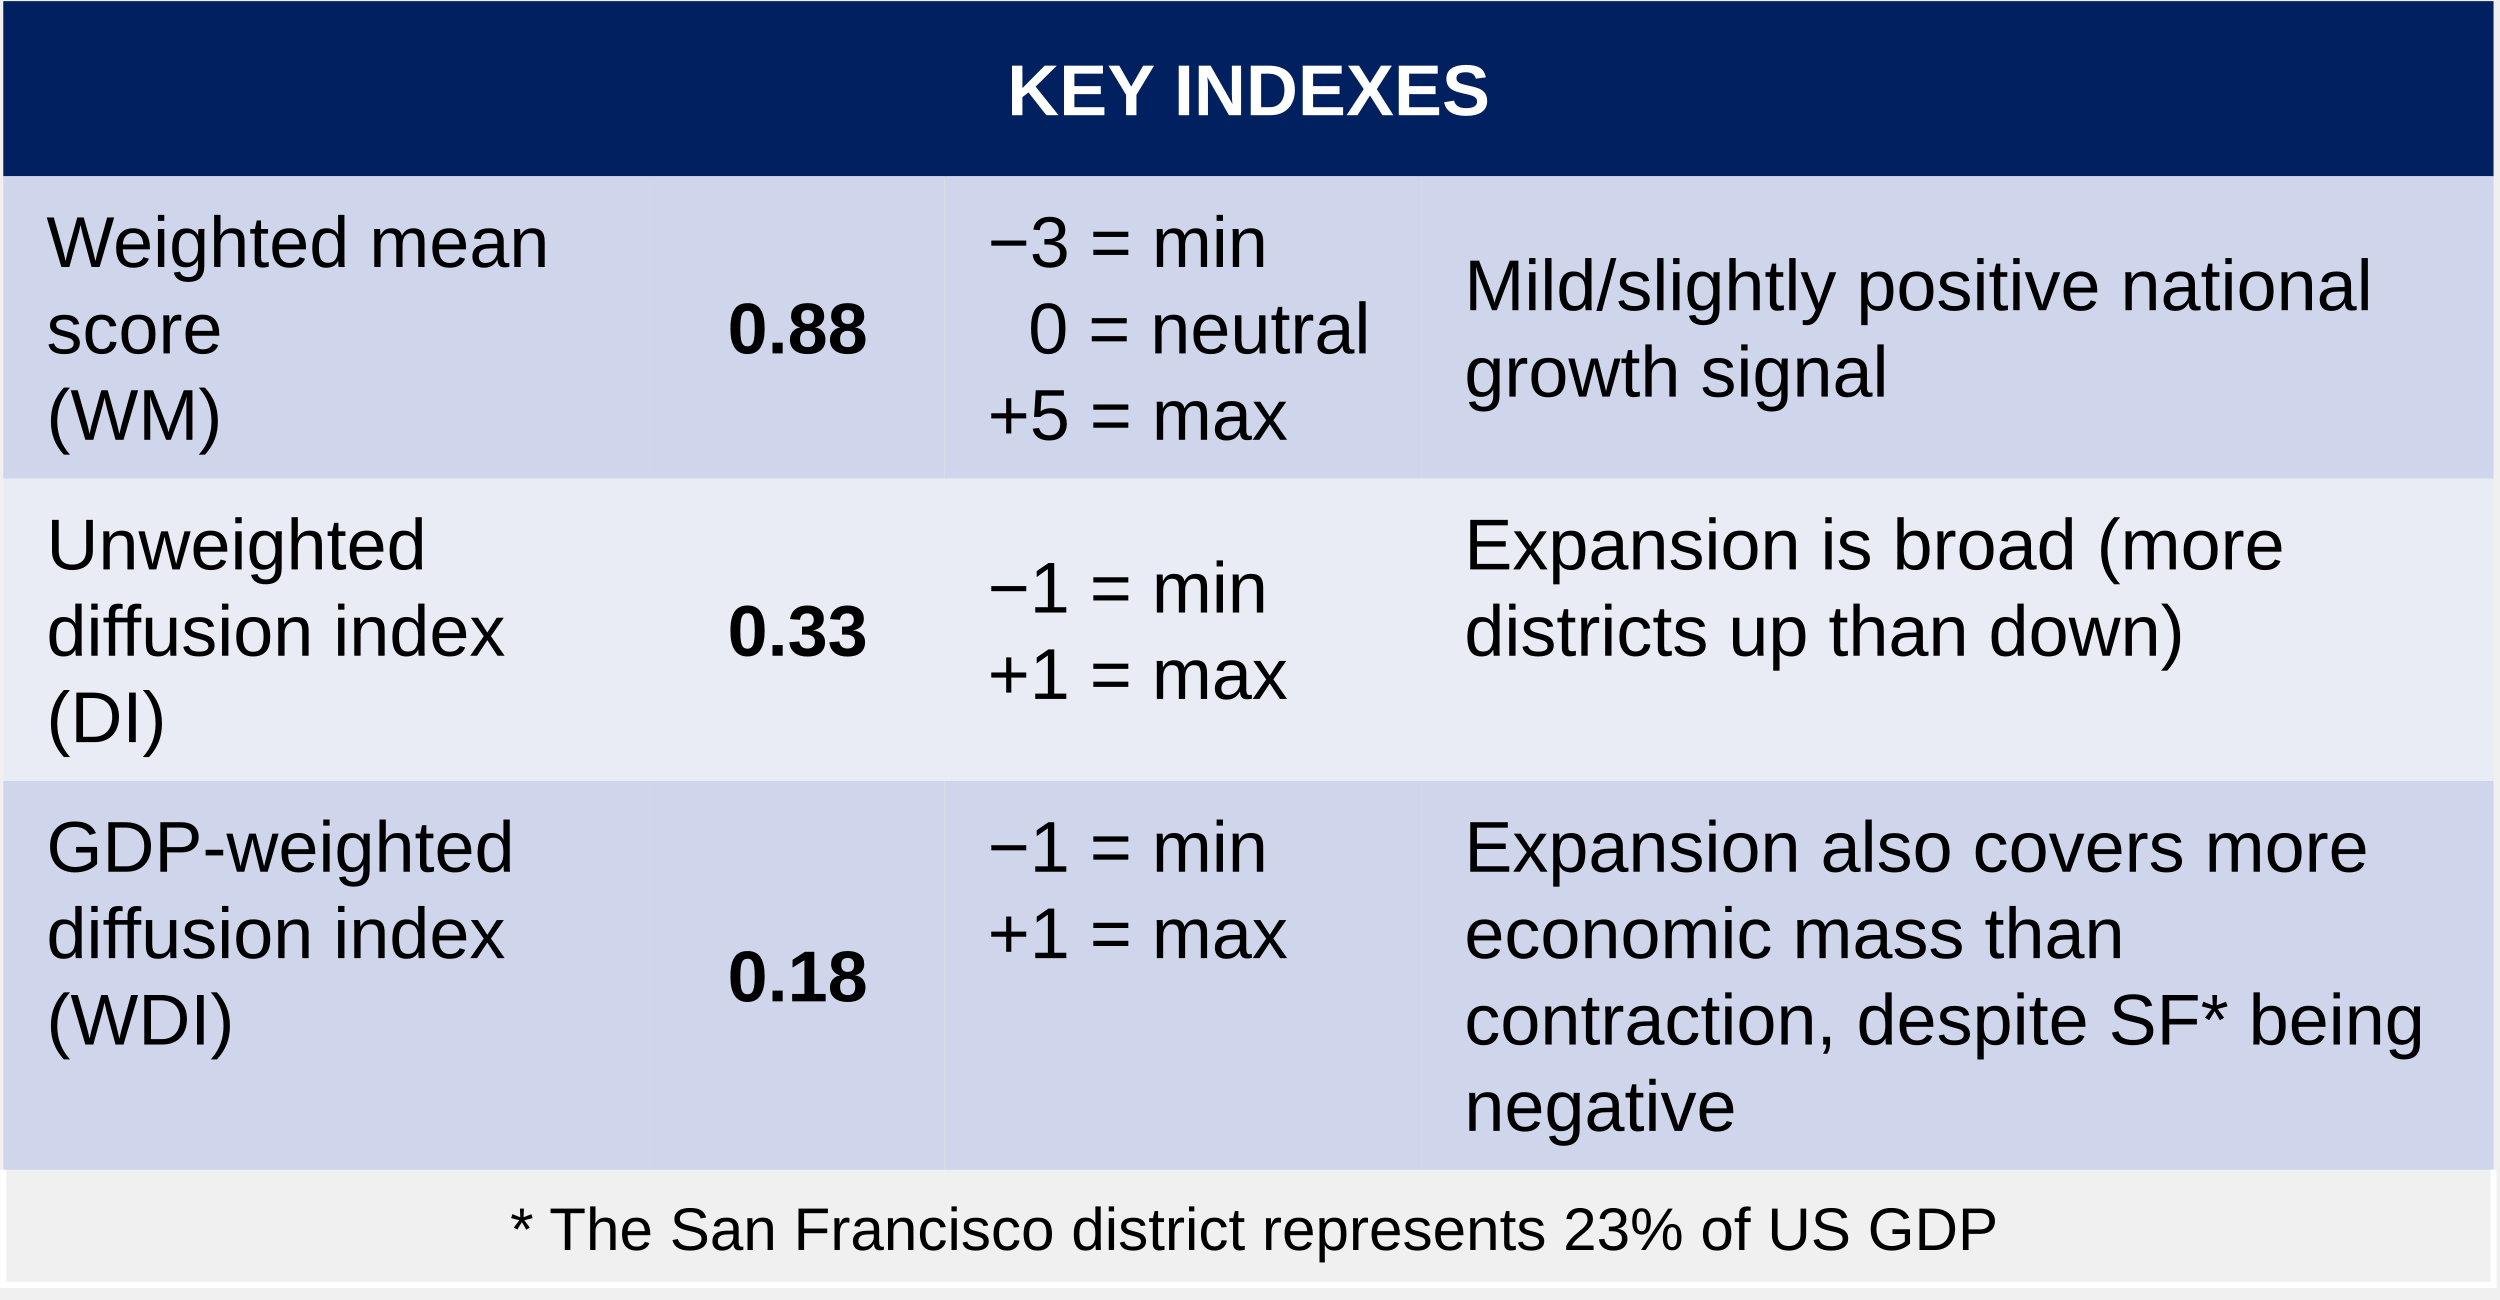
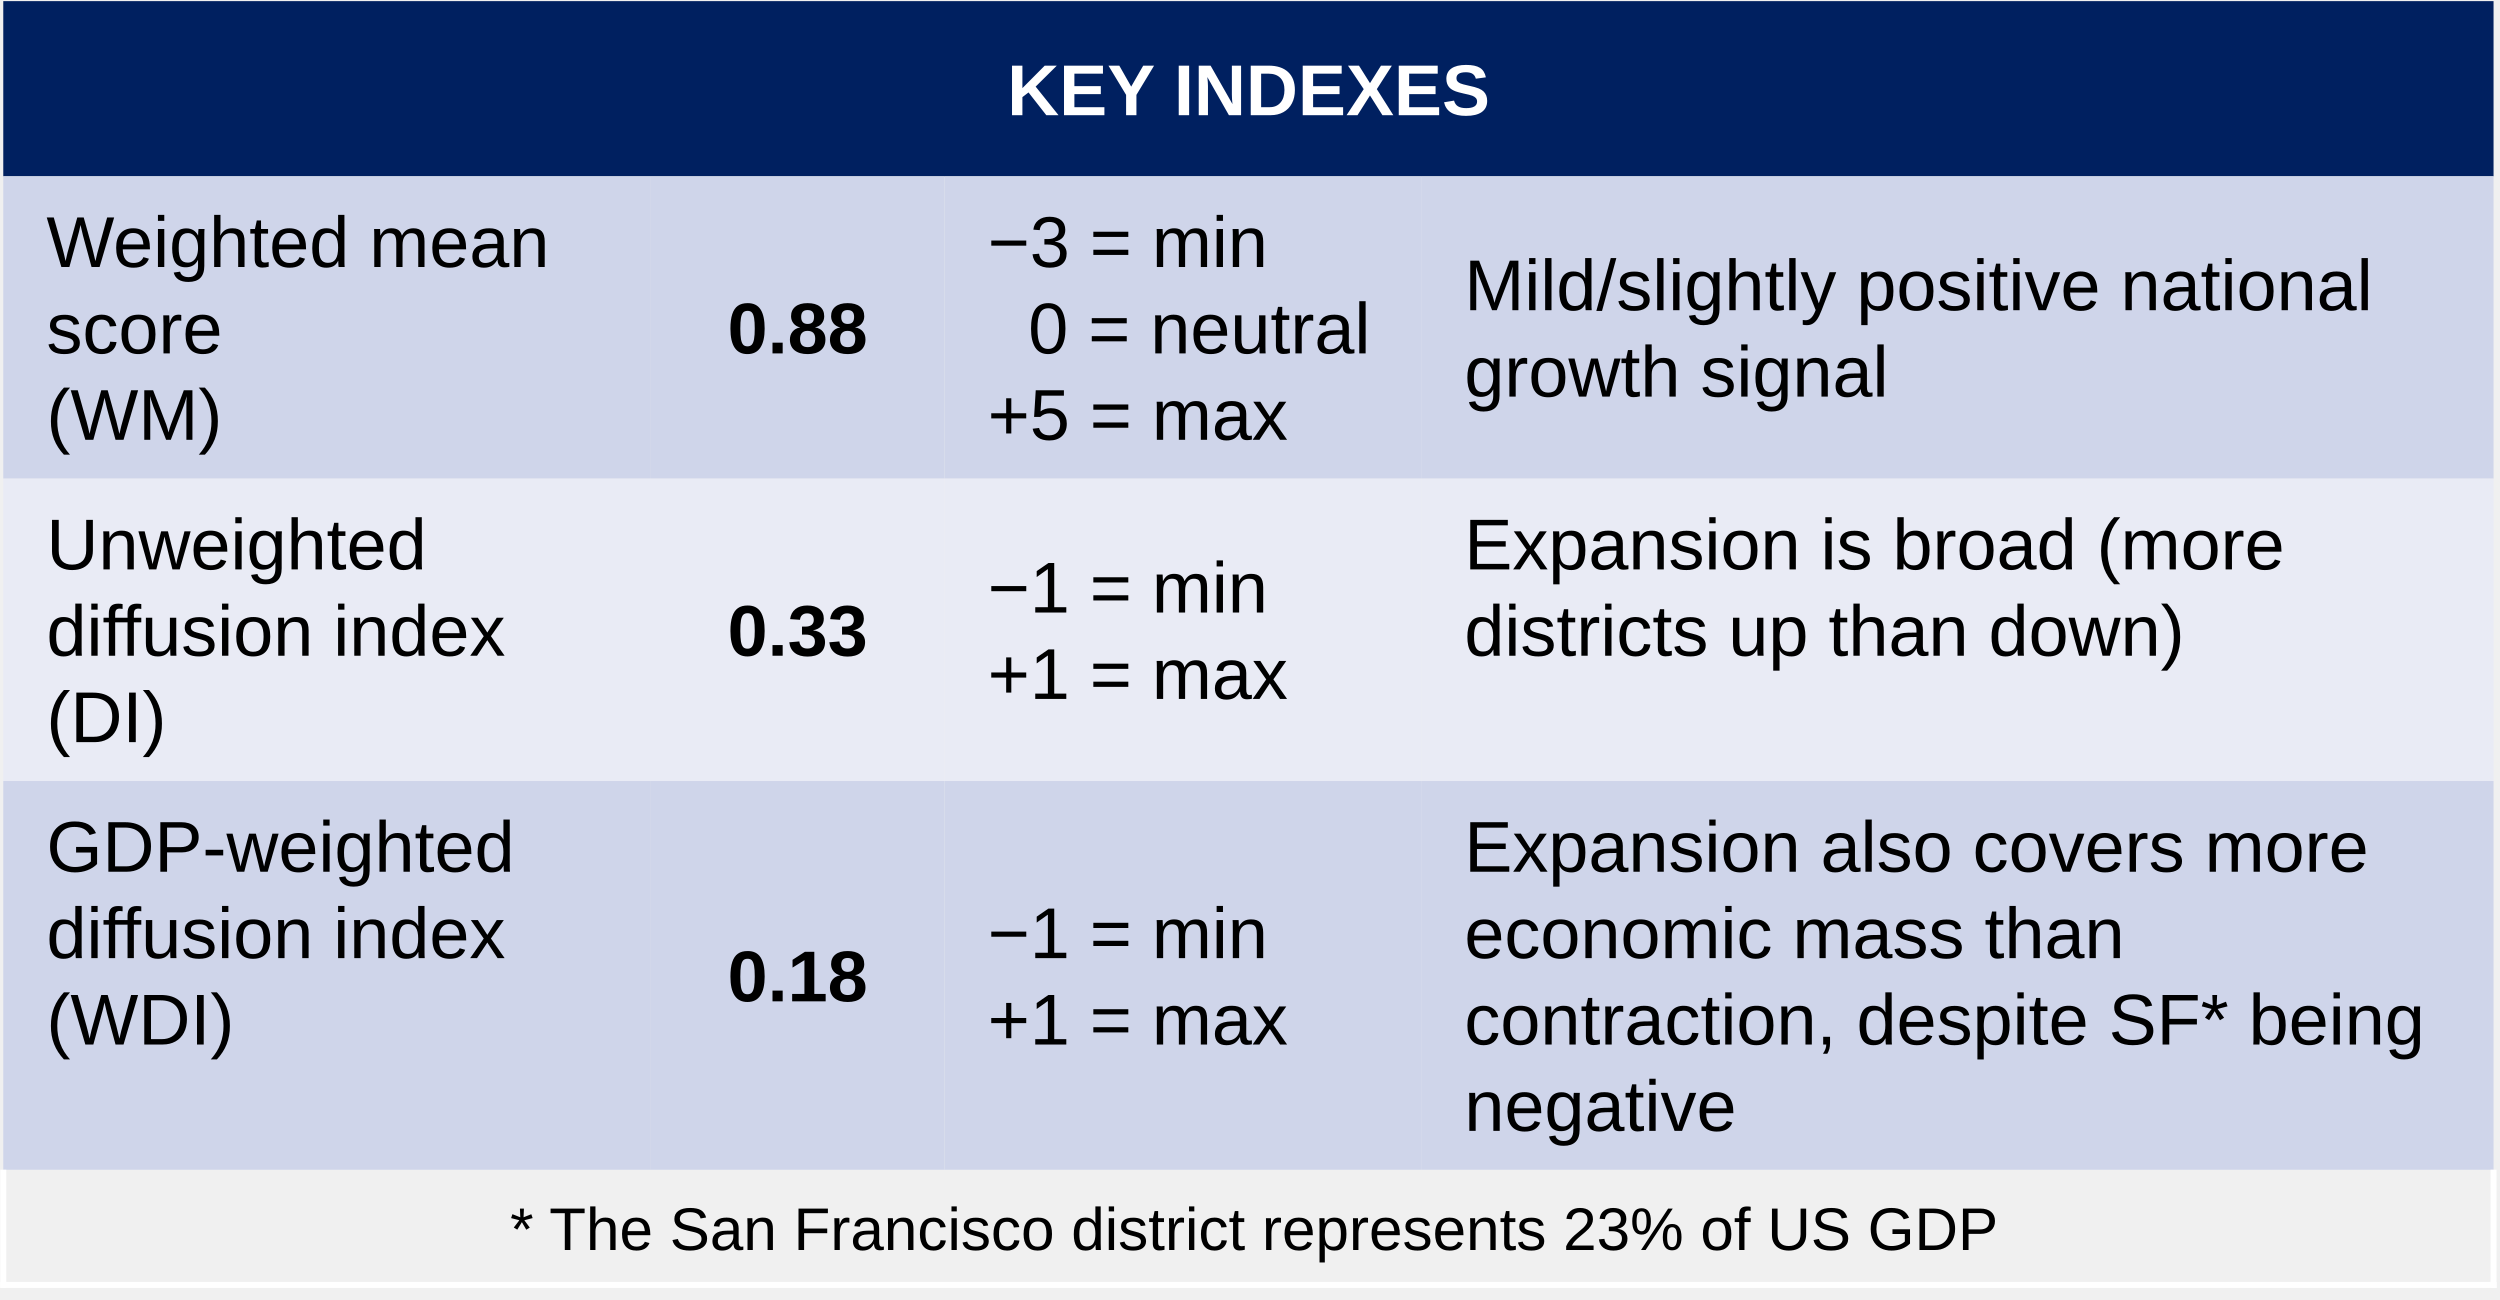
<svg xmlns="http://www.w3.org/2000/svg" width="1910" height="993" xml:space="preserve" overflow="hidden">
  <g transform="translate(-2250 -146)">
    <path d="M2252.5 146.864 4155.07 146.864 4155.07 280.697 2252.5 280.697Z" fill="#002060" fill-rule="evenodd" />
    <path d="M2252.5 280.697 2746.68 280.697 2746.68 511.697 2252.5 511.697Z" fill="#CFD5EA" fill-rule="evenodd" />
    <path d="M2746.68 280.697 2971.63 280.697 2971.63 511.697 2746.68 511.697Z" fill="#CFD5EA" fill-rule="evenodd" />
    <path d="M2971.63 280.697 3335.76 280.697 3335.76 511.697 2971.63 511.697Z" fill="#CFD5EA" fill-rule="evenodd" />
    <path d="M3335.76 280.697 4155.07 280.697 4155.07 511.697 3335.76 511.697Z" fill="#CFD5EA" fill-rule="evenodd" />
    <path d="M2252.5 511.697 2746.68 511.697 2746.68 742.697 2252.5 742.697Z" fill="#E9EBF5" fill-rule="evenodd" />
    <path d="M2746.68 511.697 2971.63 511.697 2971.63 742.697 2746.68 742.697Z" fill="#E9EBF5" fill-rule="evenodd" />
    <path d="M2971.63 511.697 3335.76 511.697 3335.76 742.697 2971.63 742.697Z" fill="#E9EBF5" fill-rule="evenodd" />
    <path d="M3335.76 511.697 4155.07 511.697 4155.07 742.697 3335.76 742.697Z" fill="#E9EBF5" fill-rule="evenodd" />
    <path d="M2252.5 742.697 2746.68 742.697 2746.68 1039.7 2252.5 1039.7Z" fill="#CFD5EA" fill-rule="evenodd" />
    <path d="M2746.68 742.697 2971.63 742.697 2971.63 1039.7 2746.68 1039.7Z" fill="#CFD5EA" fill-rule="evenodd" />
    <path d="M2971.63 742.697 3335.76 742.697 3335.76 1039.7 2971.63 1039.7Z" fill="#CFD5EA" fill-rule="evenodd" />
    <path d="M3335.76 742.697 4155.07 742.697 4155.07 1039.7 3335.76 1039.7Z" fill="#CFD5EA" fill-rule="evenodd" />
    <path d="M2252.5 1039.7 2252.5 1129.99" stroke="#FFFFFF" stroke-width="4.583" stroke-linejoin="round" stroke-miterlimit="10" fill="none" fill-rule="evenodd" />
    <path d="M4155.07 1039.7 4155.07 1129.99" stroke="#FFFFFF" stroke-width="4.583" stroke-linejoin="round" stroke-miterlimit="10" fill="none" fill-rule="evenodd" />
    <path d="M2250.2 1127.7 4157.37 1127.7" stroke="#FFFFFF" stroke-width="4.583" stroke-linejoin="round" stroke-miterlimit="10" fill="none" fill-rule="evenodd" />
    <text fill="#FFFFFF" font-family="Arial,Arial_MSFontService,sans-serif" font-weight="700" font-size="55" transform="matrix(1 0 0 1 3019.51 234)">KEY INDEXES</text>
    <text font-family="Arial,Arial_MSFontService,sans-serif" font-weight="400" font-size="55" transform="matrix(1 0 0 1 3368.76 383)">Mild/slightly positive national </text>
    <text font-family="Arial,Arial_MSFontService,sans-serif" font-weight="400" font-size="55" transform="matrix(1 0 0 1 3368.76 449)">growth signal</text>
    <text font-family="Arial,Arial_MSFontService,sans-serif" font-weight="400" font-size="55" transform="matrix(1 0 0 1 3004.63 350)">−3 = min</text>
    <text font-family="Arial,Arial_MSFontService,sans-serif" font-weight="400" font-size="55" transform="matrix(1 0 0 1 3035.56 416)">0 = neutral</text>
    <text font-family="Arial,Arial_MSFontService,sans-serif" font-weight="400" font-size="55" transform="matrix(1 0 0 1 3004.63 482)">+5 = max</text>
    <text font-family="Arial,Arial_MSFontService,sans-serif" font-weight="700" font-size="55" transform="matrix(1 0 0 1 2805.87 416)">0.88</text>
    <text font-family="Arial,Arial_MSFontService,sans-serif" font-weight="400" font-size="55" transform="matrix(1 0 0 1 2285.49 350)">Weighted mean </text>
    <text font-family="Arial,Arial_MSFontService,sans-serif" font-weight="400" font-size="55" transform="matrix(1 0 0 1 2285.49 416)">score </text>
    <text font-family="Arial,Arial_MSFontService,sans-serif" font-weight="400" font-size="55" transform="matrix(1 0 0 1 2285.49 482)">(WM)</text>
    <text font-family="Arial,Arial_MSFontService,sans-serif" font-weight="400" font-size="55" transform="matrix(1 0 0 1 3368.76 581)">Expansion is broad (more </text>
    <text font-family="Arial,Arial_MSFontService,sans-serif" font-weight="400" font-size="55" transform="matrix(1 0 0 1 3368.76 647)">districts up than down)</text>
    <text font-family="Arial,Arial_MSFontService,sans-serif" font-weight="400" font-size="55" transform="matrix(1 0 0 1 3004.63 614)">−1 = min</text>
    <text font-family="Arial,Arial_MSFontService,sans-serif" font-weight="400" font-size="55" transform="matrix(1 0 0 1 3004.63 680)">+1 = max</text>
    <text font-family="Arial,Arial_MSFontService,sans-serif" font-weight="700" font-size="55" transform="matrix(1 0 0 1 2805.87 647)">0.33</text>
    <text font-family="Arial,Arial_MSFontService,sans-serif" font-weight="400" font-size="55" transform="matrix(1 0 0 1 2285.49 581)">Unweighted </text>
    <text font-family="Arial,Arial_MSFontService,sans-serif" font-weight="400" font-size="55" transform="matrix(1 0 0 1 2285.49 647)">diffusion index </text>
    <text font-family="Arial,Arial_MSFontService,sans-serif" font-weight="400" font-size="55" transform="matrix(1 0 0 1 2285.49 713)">(DI)</text>
    <text font-family="Arial,Arial_MSFontService,sans-serif" font-weight="400" font-size="55" transform="matrix(1 0 0 1 3368.76 812)">Expansion also covers more </text>
    <text font-family="Arial,Arial_MSFontService,sans-serif" font-weight="400" font-size="55" transform="matrix(1 0 0 1 3368.76 878)">economic mass than </text>
    <text font-family="Arial,Arial_MSFontService,sans-serif" font-weight="400" font-size="55" transform="matrix(1 0 0 1 3368.76 944)">contraction, despite SF* being </text>
    <text font-family="Arial,Arial_MSFontService,sans-serif" font-weight="400" font-size="55" transform="matrix(1 0 0 1 3368.76 1010)">negative</text>
-     <text font-family="Arial,Arial_MSFontService,sans-serif" font-weight="400" font-size="55" transform="matrix(1 0 0 1 3004.63 812)">−1 = min</text>
-     <text font-family="Arial,Arial_MSFontService,sans-serif" font-weight="400" font-size="55" transform="matrix(1 0 0 1 3004.63 878)">+1 = max</text>
+     <text font-family="Arial,Arial_MSFontService,sans-serif" font-weight="400" font-size="55" transform="matrix(1 0 0 1 3004.63 878)">−1 = min</text>
+     <text font-family="Arial,Arial_MSFontService,sans-serif" font-weight="400" font-size="55" transform="matrix(1 0 0 1 3004.63 944)">+1 = max</text>
    <text font-family="Arial,Arial_MSFontService,sans-serif" font-weight="700" font-size="55" transform="matrix(1 0 0 1 2805.87 911)">0.18</text>
    <text font-family="Arial,Arial_MSFontService,sans-serif" font-weight="400" font-size="55" transform="matrix(1 0 0 1 2285.49 812)">GDP</text>
    <text font-family="Arial,Arial_MSFontService,sans-serif" font-weight="400" font-size="55" transform="matrix(1 0 0 1 2404.66 812)">-</text>
    <text font-family="Arial,Arial_MSFontService,sans-serif" font-weight="400" font-size="55" transform="matrix(1 0 0 1 2422.99 812)">weighted </text>
    <text font-family="Arial,Arial_MSFontService,sans-serif" font-weight="400" font-size="55" transform="matrix(1 0 0 1 2285.49 878)">diffusion index </text>
    <text font-family="Arial,Arial_MSFontService,sans-serif" font-weight="400" font-size="55" transform="matrix(1 0 0 1 2285.49 944)">(WDI)</text>
    <text font-family="Arial,Arial_MSFontService,sans-serif" font-weight="400" font-size="46" transform="matrix(1 0 0 1 2639.75 1101)">* The San Francisco district represents 23% of US GDP</text>
  </g>
</svg>
